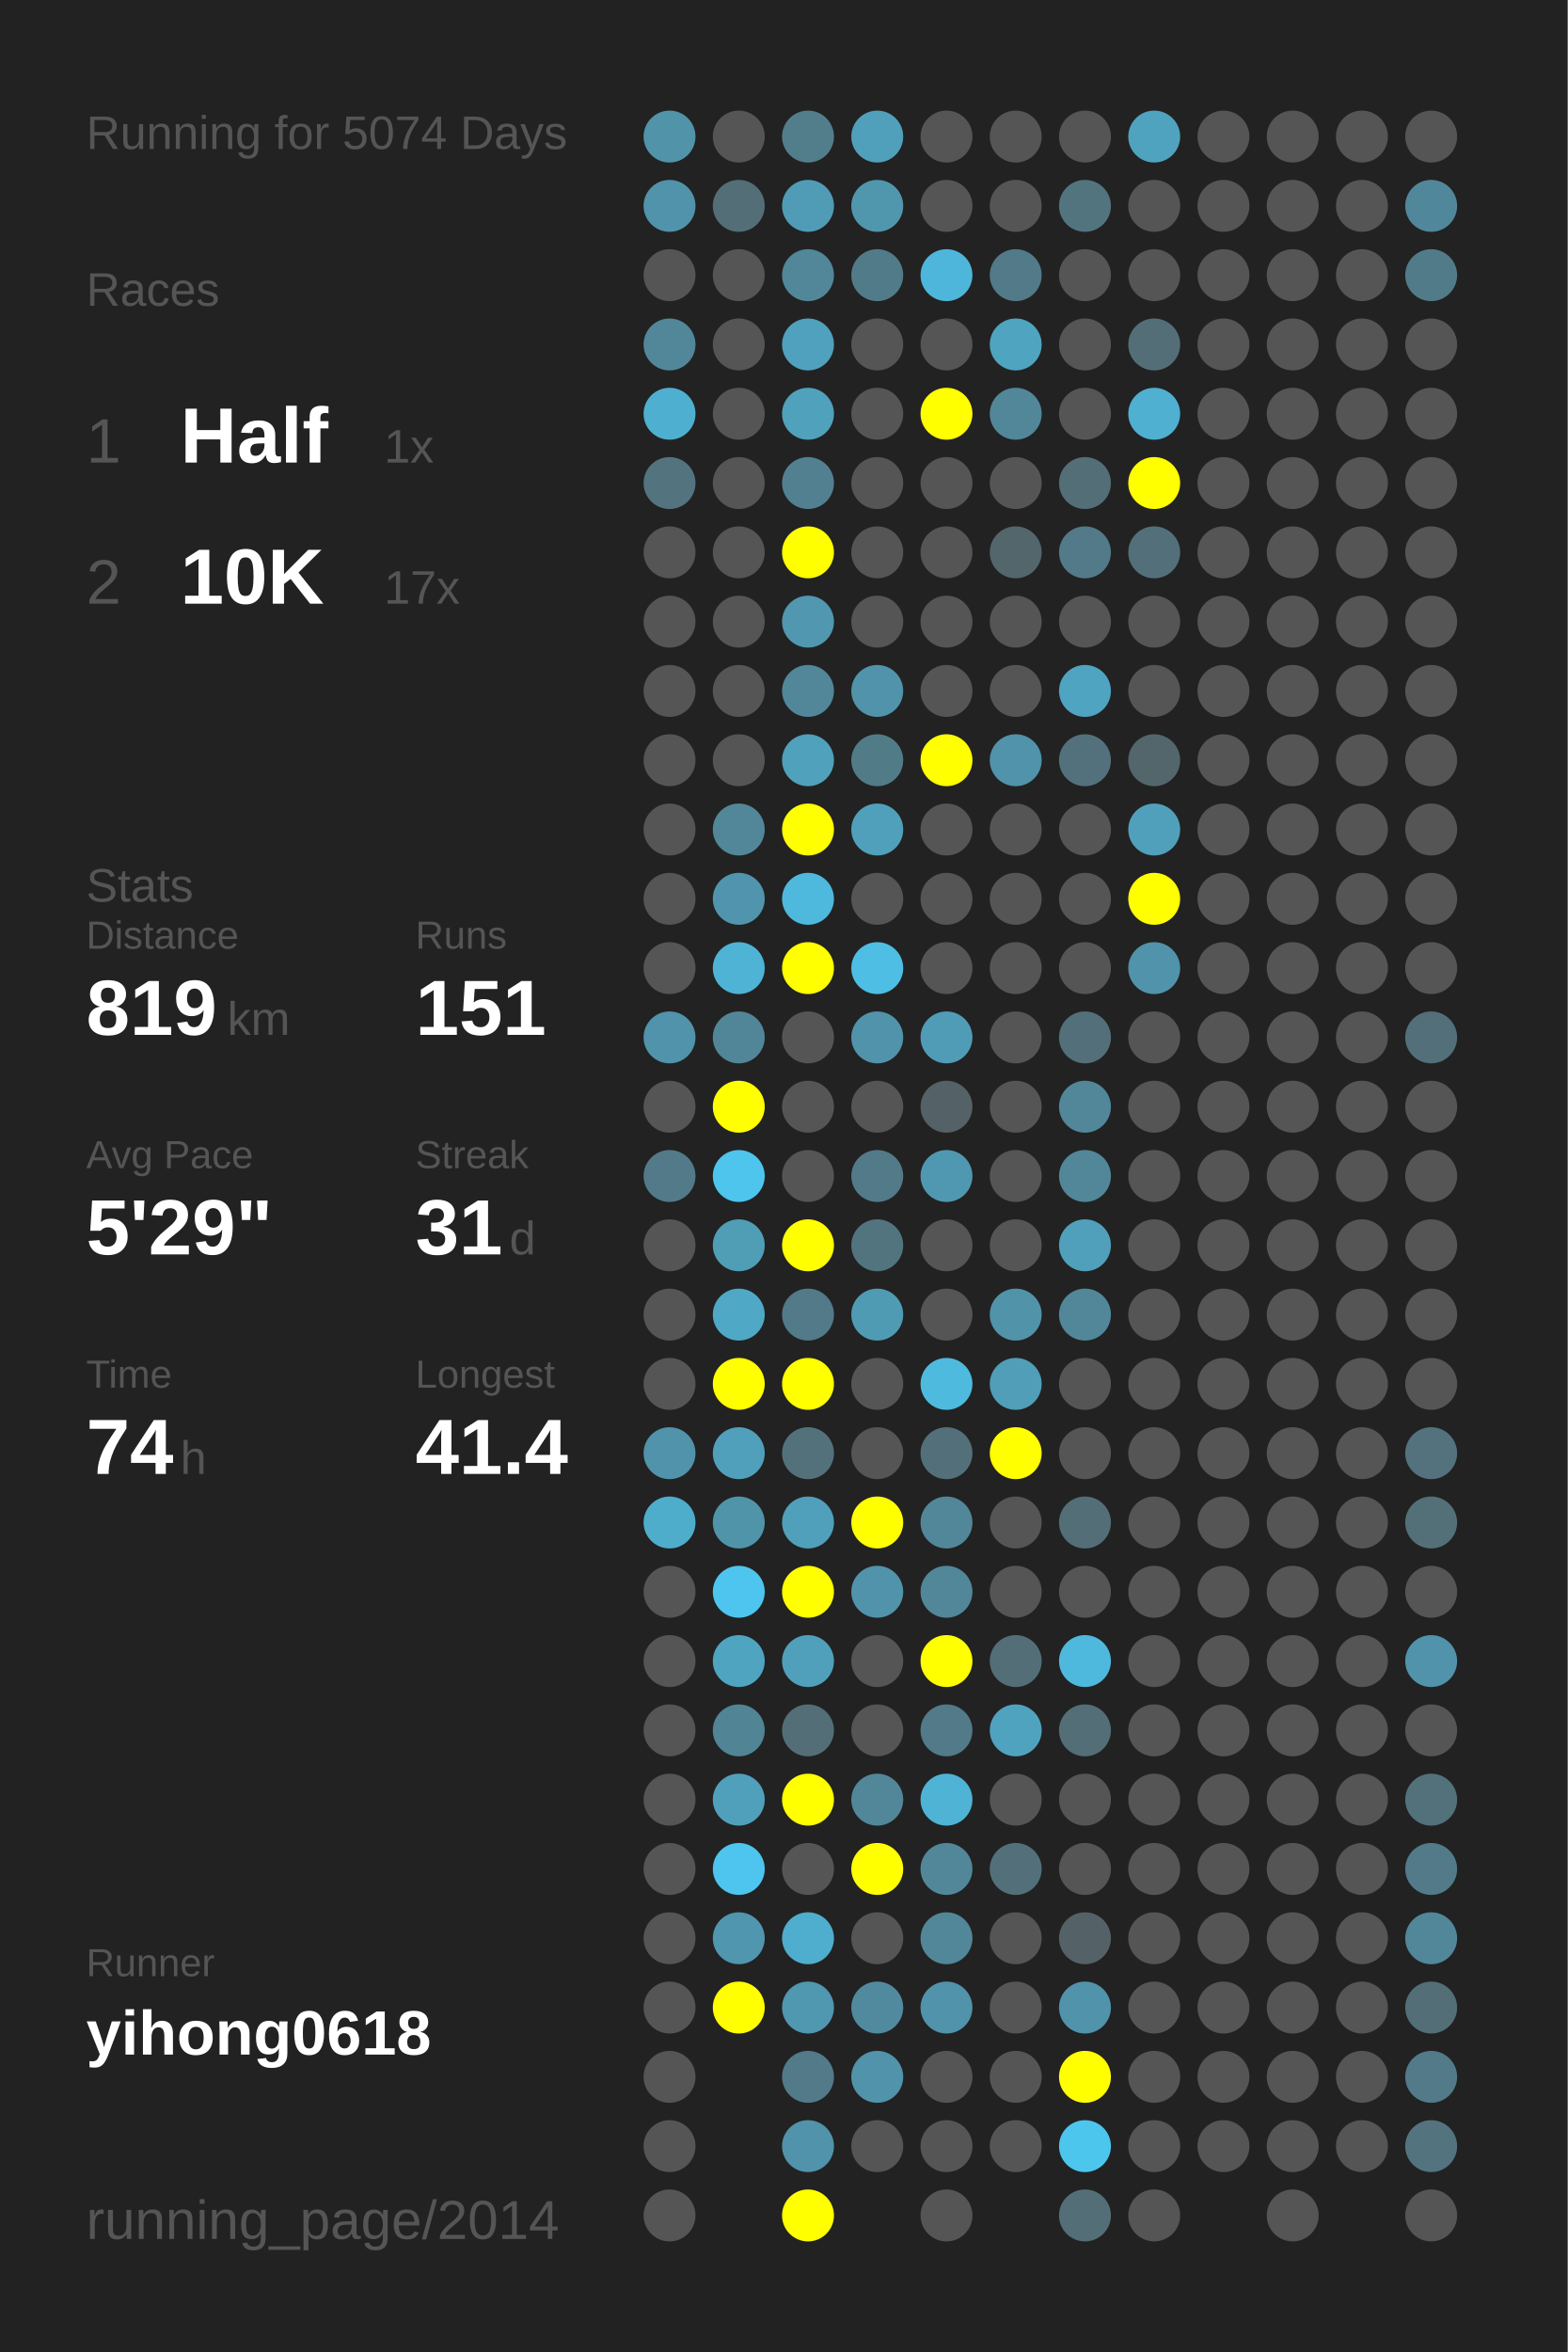
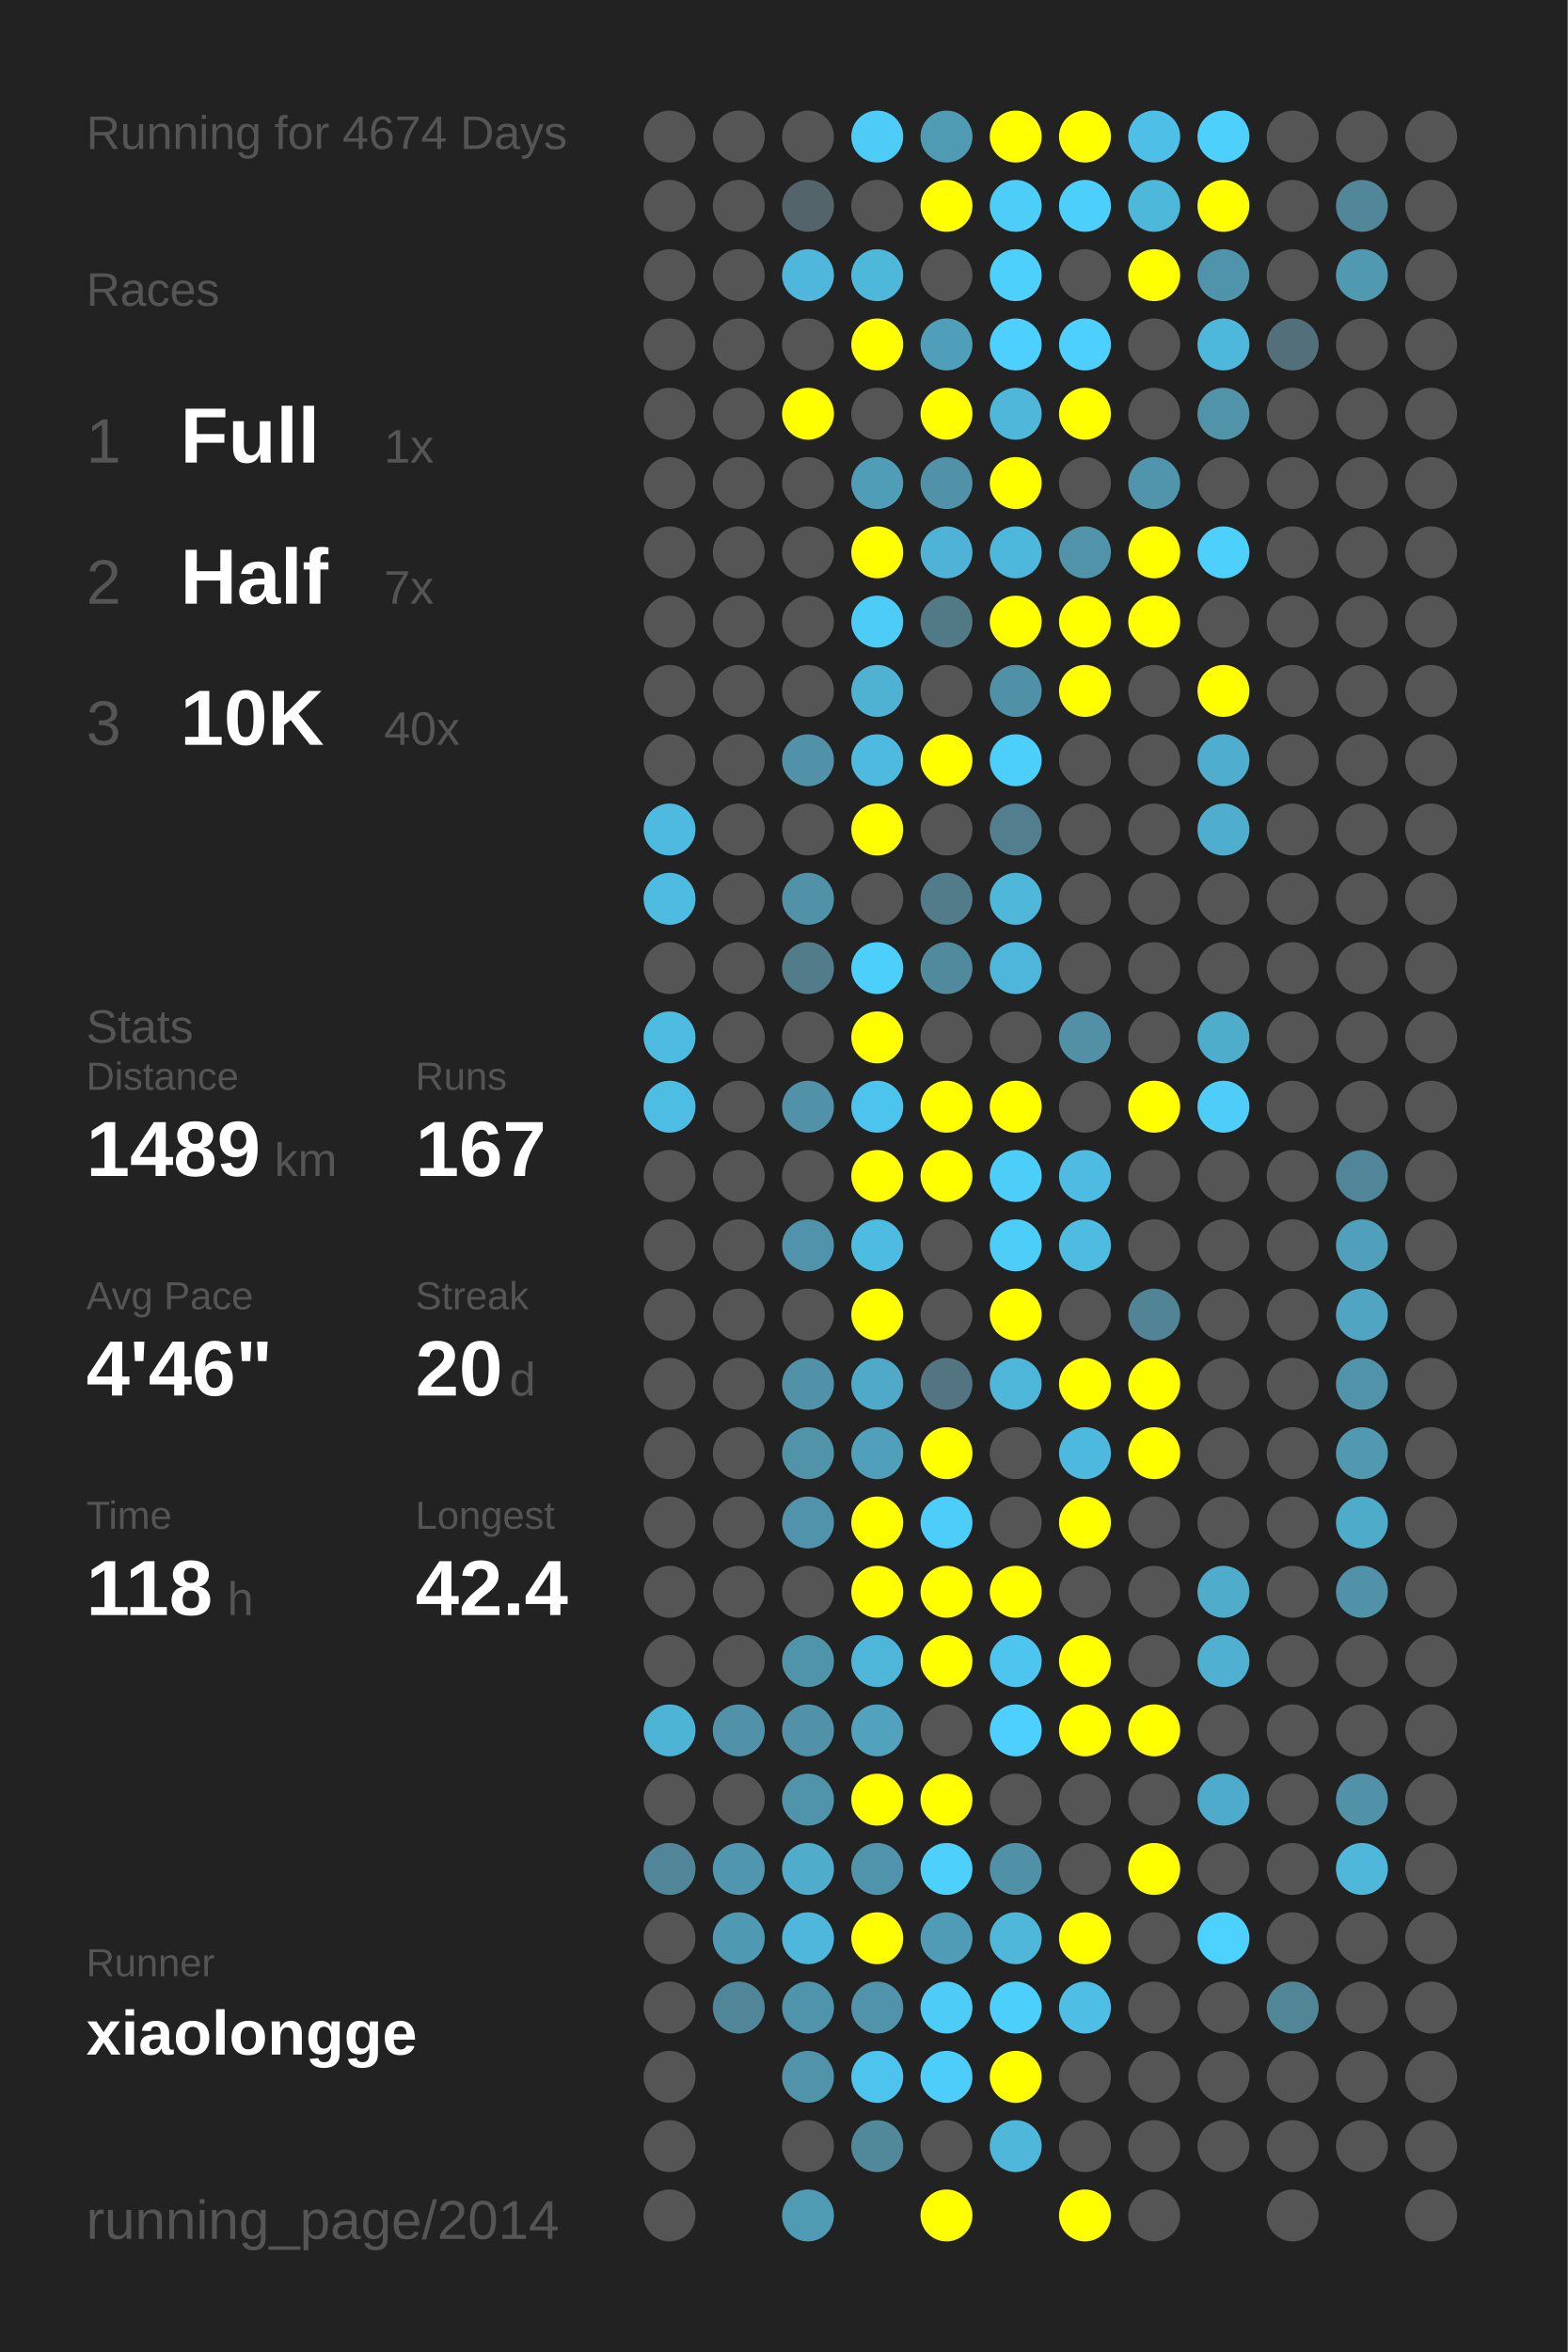
<svg xmlns="http://www.w3.org/2000/svg" baseProfile="full" height="300mm" version="1.1" viewBox="0,0,200,300" width="200mm">
  <defs />
  <rect fill="#222222" height="300" width="200" x="0" y="0" />
-   <text fill="#555555" style="font-size:6px; font-family:Arial;" x="11" y="19">Running for 5074 Days</text>
+   <text fill="#555555" style="font-size:6px; font-family:Arial;" x="11" y="19">Running for 4674 Days</text>
  <text fill="#555555" style="font-size:6px; font-family:Arial;" x="11" y="39">Races</text>
  <text fill="#555555" style="font-size:8px; font-family:Arial;" x="11" y="59">1</text>
-   <text fill="#FFFFFF" style="font-size:10px; font-family:Arial; font-weight:bold;" x="23" y="59">Half</text>
+   <text fill="#FFFFFF" style="font-size:10px; font-family:Arial; font-weight:bold;" x="23" y="59">Full</text>
  <text fill="#555555" style="font-size:6px; font-family:Arial;" x="49" y="59">1x</text>
  <text fill="#555555" style="font-size:8px; font-family:Arial;" x="11" y="77">2</text>
-   <text fill="#FFFFFF" style="font-size:10px; font-family:Arial; font-weight:bold;" x="23" y="77">10K</text>
-   <text fill="#555555" style="font-size:6px; font-family:Arial;" x="49" y="77">17x</text>
-   <text fill="#555555" style="font-size:6px; font-family:Arial;" x="11" y="115">Stats</text>
-   <text fill="#555555" style="font-size:5px; font-family:Arial;" x="11" y="121">Distance</text>
-   <text fill="#FFFFFF" style="font-size:10px; font-family:Arial; font-weight:bold;" x="11" y="132">819</text>
-   <text fill="#555555" style="font-size:6px; font-family:Arial;" x="29" y="132">km</text>
-   <text fill="#555555" style="font-size:5px; font-family:Arial;" x="53" y="121">Runs</text>
-   <text fill="#FFFFFF" style="font-size:10px; font-family:Arial; font-weight:bold;" x="53" y="132">151</text>
-   <text fill="#555555" style="font-size:5px; font-family:Arial;" x="11" y="149">Avg Pace</text>
-   <text fill="#FFFFFF" style="font-size:10px; font-family:Arial; font-weight:bold;" x="11" y="160">5'29"</text>
-   <text fill="#555555" style="font-size:5px; font-family:Arial;" x="53" y="149">Streak</text>
-   <text fill="#FFFFFF" style="font-size:10px; font-family:Arial; font-weight:bold;" x="53" y="160">31</text>
-   <text fill="#555555" style="font-size:6px; font-family:Arial;" x="65" y="160">d</text>
-   <text fill="#555555" style="font-size:5px; font-family:Arial;" x="11" y="177">Time</text>
-   <text fill="#FFFFFF" style="font-size:10px; font-family:Arial; font-weight:bold;" x="11" y="188">74</text>
-   <text fill="#555555" style="font-size:6px; font-family:Arial;" x="23" y="188">h</text>
-   <text fill="#555555" style="font-size:5px; font-family:Arial;" x="53" y="177">Longest</text>
-   <text fill="#FFFFFF" style="font-size:10px; font-family:Arial; font-weight:bold;" x="53" y="188">41.4</text>
+   <text fill="#FFFFFF" style="font-size:10px; font-family:Arial; font-weight:bold;" x="23" y="77">Half</text>
+   <text fill="#555555" style="font-size:6px; font-family:Arial;" x="49" y="77">7x</text>
+   <text fill="#555555" style="font-size:8px; font-family:Arial;" x="11" y="95">3</text>
+   <text fill="#FFFFFF" style="font-size:10px; font-family:Arial; font-weight:bold;" x="23" y="95">10K</text>
+   <text fill="#555555" style="font-size:6px; font-family:Arial;" x="49" y="95">40x</text>
+   <text fill="#555555" style="font-size:6px; font-family:Arial;" x="11" y="133">Stats</text>
+   <text fill="#555555" style="font-size:5px; font-family:Arial;" x="11" y="139">Distance</text>
+   <text fill="#FFFFFF" style="font-size:10px; font-family:Arial; font-weight:bold;" x="11" y="150">1489</text>
+   <text fill="#555555" style="font-size:6px; font-family:Arial;" x="35" y="150">km</text>
+   <text fill="#555555" style="font-size:5px; font-family:Arial;" x="53" y="139">Runs</text>
+   <text fill="#FFFFFF" style="font-size:10px; font-family:Arial; font-weight:bold;" x="53" y="150">167</text>
+   <text fill="#555555" style="font-size:5px; font-family:Arial;" x="11" y="167">Avg Pace</text>
+   <text fill="#FFFFFF" style="font-size:10px; font-family:Arial; font-weight:bold;" x="11" y="178">4'46"</text>
+   <text fill="#555555" style="font-size:5px; font-family:Arial;" x="53" y="167">Streak</text>
+   <text fill="#FFFFFF" style="font-size:10px; font-family:Arial; font-weight:bold;" x="53" y="178">20</text>
+   <text fill="#555555" style="font-size:6px; font-family:Arial;" x="65" y="178">d</text>
+   <text fill="#555555" style="font-size:5px; font-family:Arial;" x="11" y="195">Time</text>
+   <text fill="#FFFFFF" style="font-size:10px; font-family:Arial; font-weight:bold;" x="11" y="206">118</text>
+   <text fill="#555555" style="font-size:6px; font-family:Arial;" x="29" y="206">h</text>
+   <text fill="#555555" style="font-size:5px; font-family:Arial;" x="53" y="195">Longest</text>
+   <text fill="#FFFFFF" style="font-size:10px; font-family:Arial; font-weight:bold;" x="53" y="206">42.4</text>
  <text fill="#555555" style="font-size:5px; font-family:Arial;" x="11" y="252.065">Runner</text>
-   <text fill="#FFFFFF" style="font-size:8px; font-family:Arial; font-weight:bold;" x="11" y="262.065">yihong0618</text>
+   <text fill="#FFFFFF" style="font-size:8px; font-family:Arial; font-weight:bold;" x="11" y="262.065">xiaolongge</text>
  <text fill="#555555" style="font-size:7px; font-family:Arial;" x="11" y="285.581">running_page/2014</text>
-   <circle cx="85.417" cy="17.419" fill="#5193a9" r="3.312" />
-   <circle cx="85.417" cy="26.258" fill="#5093aa" r="3.312" />
+   <circle cx="85.417" cy="17.419" fill="#555555" r="3.312" />
+   <circle cx="85.417" cy="26.258" fill="#555555" r="3.312" />
  <circle cx="85.417" cy="35.097" fill="#555555" r="3.312" />
-   <circle cx="85.417" cy="43.935" fill="#518799" r="3.312" />
-   <circle cx="85.417" cy="52.774" fill="#4fafd0" r="3.312" />
-   <circle cx="85.417" cy="61.613" fill="#53747f" r="3.312" />
+   <circle cx="85.417" cy="43.935" fill="#555555" r="3.312" />
+   <circle cx="85.417" cy="52.774" fill="#555555" r="3.312" />
+   <circle cx="85.417" cy="61.613" fill="#555555" r="3.312" />
  <circle cx="85.417" cy="70.452" fill="#555555" r="3.312" />
  <circle cx="85.417" cy="79.29" fill="#555555" r="3.312" />
  <circle cx="85.417" cy="88.129" fill="#555555" r="3.312" />
  <circle cx="85.417" cy="96.968" fill="#555555" r="3.312" />
-   <circle cx="85.417" cy="105.806" fill="#555555" r="3.312" />
-   <circle cx="85.417" cy="114.645" fill="#555555" r="3.312" />
+   <circle cx="85.417" cy="105.806" fill="#4ebadf" r="3.312" />
+   <circle cx="85.417" cy="114.645" fill="#4ebce1" r="3.312" />
  <circle cx="85.417" cy="123.484" fill="#555555" r="3.312" />
-   <circle cx="85.417" cy="132.323" fill="#5093aa" r="3.312" />
-   <circle cx="85.417" cy="141.161" fill="#555555" r="3.312" />
-   <circle cx="85.417" cy="150" fill="#527a88" r="3.312" />
+   <circle cx="85.417" cy="132.323" fill="#4ebce1" r="3.312" />
+   <circle cx="85.417" cy="141.161" fill="#4ebde3" r="3.312" />
+   <circle cx="85.417" cy="150" fill="#555555" r="3.312" />
  <circle cx="85.417" cy="158.839" fill="#555555" r="3.312" />
  <circle cx="85.417" cy="167.677" fill="#555555" r="3.312" />
  <circle cx="85.417" cy="176.516" fill="#555555" r="3.312" />
-   <circle cx="85.417" cy="185.355" fill="#5093aa" r="3.312" />
-   <circle cx="85.417" cy="194.194" fill="#4fadcc" r="3.312" />
+   <circle cx="85.417" cy="185.355" fill="#555555" r="3.312" />
+   <circle cx="85.417" cy="194.194" fill="#555555" r="3.312" />
  <circle cx="85.417" cy="203.032" fill="#555555" r="3.312" />
  <circle cx="85.417" cy="211.871" fill="#555555" r="3.312" />
-   <circle cx="85.417" cy="220.71" fill="#555555" r="3.312" />
+   <circle cx="85.417" cy="220.71" fill="#4eb4d6" r="3.312" />
  <circle cx="85.417" cy="229.548" fill="#555555" r="3.312" />
-   <circle cx="85.417" cy="238.387" fill="#555555" r="3.312" />
+   <circle cx="85.417" cy="238.387" fill="#518698" r="3.312" />
  <circle cx="85.417" cy="247.226" fill="#555555" r="3.312" />
  <circle cx="85.417" cy="256.065" fill="#555555" r="3.312" />
  <circle cx="85.417" cy="264.903" fill="#555555" r="3.312" />
  <circle cx="85.417" cy="273.742" fill="#555555" r="3.312" />
  <circle cx="85.417" cy="282.581" fill="#555555" r="3.312" />
  <circle cx="94.25" cy="17.419" fill="#555555" r="3.312" />
-   <circle cx="94.25" cy="26.258" fill="#536e77" r="3.312" />
+   <circle cx="94.25" cy="26.258" fill="#555555" r="3.312" />
  <circle cx="94.25" cy="35.097" fill="#555555" r="3.312" />
  <circle cx="94.25" cy="43.935" fill="#555555" r="3.312" />
  <circle cx="94.25" cy="52.774" fill="#555555" r="3.312" />
  <circle cx="94.25" cy="61.613" fill="#555555" r="3.312" />
  <circle cx="94.25" cy="70.452" fill="#555555" r="3.312" />
  <circle cx="94.25" cy="79.29" fill="#555555" r="3.312" />
  <circle cx="94.25" cy="88.129" fill="#555555" r="3.312" />
  <circle cx="94.25" cy="96.968" fill="#555555" r="3.312" />
-   <circle cx="94.25" cy="105.806" fill="#518799" r="3.312" />
-   <circle cx="94.25" cy="114.645" fill="#5095ad" r="3.312" />
-   <circle cx="94.25" cy="123.484" fill="#4eb3d5" r="3.312" />
-   <circle cx="94.25" cy="132.323" fill="#518698" r="3.312" />
-   <circle cx="94.25" cy="141.161" fill="#FFFF00" r="3.312" />
-   <circle cx="94.25" cy="150" fill="#4dc5ed" r="3.312" />
-   <circle cx="94.25" cy="158.839" fill="#509db6" r="3.312" />
-   <circle cx="94.25" cy="167.677" fill="#4fa8c5" r="3.312" />
-   <circle cx="94.25" cy="176.516" fill="#FFFF00" r="3.312" />
-   <circle cx="94.25" cy="185.355" fill="#50a0bb" r="3.312" />
-   <circle cx="94.25" cy="194.194" fill="#5094aa" r="3.312" />
-   <circle cx="94.25" cy="203.032" fill="#4dc5ee" r="3.312" />
-   <circle cx="94.25" cy="211.871" fill="#4fa4c0" r="3.312" />
-   <circle cx="94.25" cy="220.71" fill="#518495" r="3.312" />
-   <circle cx="94.25" cy="229.548" fill="#50a0bb" r="3.312" />
-   <circle cx="94.25" cy="238.387" fill="#4dc5ee" r="3.312" />
-   <circle cx="94.25" cy="247.226" fill="#5096ae" r="3.312" />
-   <circle cx="94.25" cy="256.065" fill="#FFFF00" r="3.312" />
-   <circle cx="103.083" cy="17.419" fill="#527e8c" r="3.312" />
-   <circle cx="103.083" cy="26.258" fill="#509cb6" r="3.312" />
-   <circle cx="103.083" cy="35.097" fill="#518799" r="3.312" />
-   <circle cx="103.083" cy="43.935" fill="#50a1bd" r="3.312" />
-   <circle cx="103.083" cy="52.774" fill="#50a1bc" r="3.312" />
-   <circle cx="103.083" cy="61.613" fill="#528090" r="3.312" />
-   <circle cx="103.083" cy="70.452" fill="#FFFF00" r="3.312" />
-   <circle cx="103.083" cy="79.29" fill="#5097af" r="3.312" />
-   <circle cx="103.083" cy="88.129" fill="#518799" r="3.312" />
-   <circle cx="103.083" cy="96.968" fill="#50a1bc" r="3.312" />
-   <circle cx="103.083" cy="105.806" fill="#FFFF00" r="3.312" />
-   <circle cx="103.083" cy="114.645" fill="#4eb9dd" r="3.312" />
-   <circle cx="103.083" cy="123.484" fill="#FFFF00" r="3.312" />
+   <circle cx="94.25" cy="105.806" fill="#555555" r="3.312" />
+   <circle cx="94.25" cy="114.645" fill="#555555" r="3.312" />
+   <circle cx="94.25" cy="123.484" fill="#555555" r="3.312" />
+   <circle cx="94.25" cy="132.323" fill="#555555" r="3.312" />
+   <circle cx="94.25" cy="141.161" fill="#555555" r="3.312" />
+   <circle cx="94.25" cy="150" fill="#555555" r="3.312" />
+   <circle cx="94.25" cy="158.839" fill="#555555" r="3.312" />
+   <circle cx="94.25" cy="167.677" fill="#555555" r="3.312" />
+   <circle cx="94.25" cy="176.516" fill="#555555" r="3.312" />
+   <circle cx="94.25" cy="185.355" fill="#555555" r="3.312" />
+   <circle cx="94.25" cy="194.194" fill="#555555" r="3.312" />
+   <circle cx="94.25" cy="203.032" fill="#555555" r="3.312" />
+   <circle cx="94.25" cy="211.871" fill="#555555" r="3.312" />
+   <circle cx="94.25" cy="220.71" fill="#5192a9" r="3.312" />
+   <circle cx="94.25" cy="229.548" fill="#555555" r="3.312" />
+   <circle cx="94.25" cy="238.387" fill="#5096ae" r="3.312" />
+   <circle cx="94.25" cy="247.226" fill="#5099b2" r="3.312" />
+   <circle cx="94.25" cy="256.065" fill="#518698" r="3.312" />
+   <circle cx="103.083" cy="17.419" fill="#555555" r="3.312" />
+   <circle cx="103.083" cy="26.258" fill="#53656a" r="3.312" />
+   <circle cx="103.083" cy="35.097" fill="#4eb7db" r="3.312" />
+   <circle cx="103.083" cy="43.935" fill="#555555" r="3.312" />
+   <circle cx="103.083" cy="52.774" fill="#FFFF00" r="3.312" />
+   <circle cx="103.083" cy="61.613" fill="#555555" r="3.312" />
+   <circle cx="103.083" cy="70.452" fill="#555555" r="3.312" />
+   <circle cx="103.083" cy="79.29" fill="#555555" r="3.312" />
+   <circle cx="103.083" cy="88.129" fill="#555555" r="3.312" />
+   <circle cx="103.083" cy="96.968" fill="#5192a8" r="3.312" />
+   <circle cx="103.083" cy="105.806" fill="#555555" r="3.312" />
+   <circle cx="103.083" cy="114.645" fill="#5192a8" r="3.312" />
+   <circle cx="103.083" cy="123.484" fill="#527c8a" r="3.312" />
  <circle cx="103.083" cy="132.323" fill="#555555" r="3.312" />
-   <circle cx="103.083" cy="141.161" fill="#555555" r="3.312" />
+   <circle cx="103.083" cy="141.161" fill="#5192a8" r="3.312" />
  <circle cx="103.083" cy="150" fill="#555555" r="3.312" />
-   <circle cx="103.083" cy="158.839" fill="#FFFF00" r="3.312" />
-   <circle cx="103.083" cy="167.677" fill="#527a88" r="3.312" />
-   <circle cx="103.083" cy="176.516" fill="#FFFF00" r="3.312" />
-   <circle cx="103.083" cy="185.355" fill="#53717b" r="3.312" />
-   <circle cx="103.083" cy="194.194" fill="#50a0bb" r="3.312" />
-   <circle cx="103.083" cy="203.032" fill="#FFFF00" r="3.312" />
-   <circle cx="103.083" cy="211.871" fill="#50a0bb" r="3.312" />
-   <circle cx="103.083" cy="220.71" fill="#536e77" r="3.312" />
-   <circle cx="103.083" cy="229.548" fill="#FFFF00" r="3.312" />
-   <circle cx="103.083" cy="238.387" fill="#555555" r="3.312" />
-   <circle cx="103.083" cy="247.226" fill="#4fadcd" r="3.312" />
-   <circle cx="103.083" cy="256.065" fill="#5097b0" r="3.312" />
-   <circle cx="103.083" cy="264.903" fill="#527a88" r="3.312" />
-   <circle cx="103.083" cy="273.742" fill="#5093aa" r="3.312" />
-   <circle cx="103.083" cy="282.581" fill="#FFFF00" r="3.312" />
-   <circle cx="111.917" cy="17.419" fill="#50a0bb" r="3.312" />
-   <circle cx="111.917" cy="26.258" fill="#5097ae" r="3.312" />
-   <circle cx="111.917" cy="35.097" fill="#527b89" r="3.312" />
-   <circle cx="111.917" cy="43.935" fill="#555555" r="3.312" />
+   <circle cx="103.083" cy="158.839" fill="#5093aa" r="3.312" />
+   <circle cx="103.083" cy="167.677" fill="#555555" r="3.312" />
+   <circle cx="103.083" cy="176.516" fill="#5192a8" r="3.312" />
+   <circle cx="103.083" cy="185.355" fill="#5193a9" r="3.312" />
+   <circle cx="103.083" cy="194.194" fill="#5093aa" r="3.312" />
+   <circle cx="103.083" cy="203.032" fill="#555555" r="3.312" />
+   <circle cx="103.083" cy="211.871" fill="#5094aa" r="3.312" />
+   <circle cx="103.083" cy="220.71" fill="#5192a8" r="3.312" />
+   <circle cx="103.083" cy="229.548" fill="#5094ab" r="3.312" />
+   <circle cx="103.083" cy="238.387" fill="#4faccb" r="3.312" />
+   <circle cx="103.083" cy="247.226" fill="#4eb7db" r="3.312" />
+   <circle cx="103.083" cy="256.065" fill="#5094ab" r="3.312" />
+   <circle cx="103.083" cy="264.903" fill="#5193a9" r="3.312" />
+   <circle cx="103.083" cy="273.742" fill="#555555" r="3.312" />
+   <circle cx="103.083" cy="282.581" fill="#509bb4" r="3.312" />
+   <circle cx="111.917" cy="17.419" fill="#4dccf7" r="3.312" />
+   <circle cx="111.917" cy="26.258" fill="#555555" r="3.312" />
+   <circle cx="111.917" cy="35.097" fill="#4eb8db" r="3.312" />
+   <circle cx="111.917" cy="43.935" fill="#FFFF00" r="3.312" />
  <circle cx="111.917" cy="52.774" fill="#555555" r="3.312" />
-   <circle cx="111.917" cy="61.613" fill="#555555" r="3.312" />
-   <circle cx="111.917" cy="70.452" fill="#555555" r="3.312" />
-   <circle cx="111.917" cy="79.29" fill="#555555" r="3.312" />
-   <circle cx="111.917" cy="88.129" fill="#5093aa" r="3.312" />
-   <circle cx="111.917" cy="96.968" fill="#527b88" r="3.312" />
-   <circle cx="111.917" cy="105.806" fill="#50a0bb" r="3.312" />
+   <circle cx="111.917" cy="61.613" fill="#509db7" r="3.312" />
+   <circle cx="111.917" cy="70.452" fill="#FFFF00" r="3.312" />
+   <circle cx="111.917" cy="79.29" fill="#4dccf7" r="3.312" />
+   <circle cx="111.917" cy="88.129" fill="#4fb2d3" r="3.312" />
+   <circle cx="111.917" cy="96.968" fill="#4ebadf" r="3.312" />
+   <circle cx="111.917" cy="105.806" fill="#FFFF00" r="3.312" />
  <circle cx="111.917" cy="114.645" fill="#555555" r="3.312" />
-   <circle cx="111.917" cy="123.484" fill="#4ebee4" r="3.312" />
-   <circle cx="111.917" cy="132.323" fill="#5093aa" r="3.312" />
-   <circle cx="111.917" cy="141.161" fill="#555555" r="3.312" />
-   <circle cx="111.917" cy="150" fill="#527a88" r="3.312" />
-   <circle cx="111.917" cy="158.839" fill="#52747f" r="3.312" />
-   <circle cx="111.917" cy="167.677" fill="#509bb4" r="3.312" />
-   <circle cx="111.917" cy="176.516" fill="#555555" r="3.312" />
-   <circle cx="111.917" cy="185.355" fill="#555555" r="3.312" />
+   <circle cx="111.917" cy="123.484" fill="#4dcffc" r="3.312" />
+   <circle cx="111.917" cy="132.323" fill="#FFFF00" r="3.312" />
+   <circle cx="111.917" cy="141.161" fill="#4dc4ed" r="3.312" />
+   <circle cx="111.917" cy="150" fill="#FFFF00" r="3.312" />
+   <circle cx="111.917" cy="158.839" fill="#4ebbe0" r="3.312" />
+   <circle cx="111.917" cy="167.677" fill="#FFFF00" r="3.312" />
+   <circle cx="111.917" cy="176.516" fill="#4fa9c8" r="3.312" />
+   <circle cx="111.917" cy="185.355" fill="#50a0bb" r="3.312" />
  <circle cx="111.917" cy="194.194" fill="#FFFF00" r="3.312" />
-   <circle cx="111.917" cy="203.032" fill="#5093aa" r="3.312" />
-   <circle cx="111.917" cy="211.871" fill="#555555" r="3.312" />
-   <circle cx="111.917" cy="220.71" fill="#555555" r="3.312" />
-   <circle cx="111.917" cy="229.548" fill="#518799" r="3.312" />
-   <circle cx="111.917" cy="238.387" fill="#FFFF00" r="3.312" />
-   <circle cx="111.917" cy="247.226" fill="#555555" r="3.312" />
-   <circle cx="111.917" cy="256.065" fill="#518a9e" r="3.312" />
-   <circle cx="111.917" cy="264.903" fill="#5093aa" r="3.312" />
-   <circle cx="111.917" cy="273.742" fill="#555555" r="3.312" />
-   <circle cx="120.75" cy="17.419" fill="#555555" r="3.312" />
-   <circle cx="120.75" cy="26.258" fill="#555555" r="3.312" />
-   <circle cx="120.75" cy="35.097" fill="#4eb6da" r="3.312" />
-   <circle cx="120.75" cy="43.935" fill="#555555" r="3.312" />
+   <circle cx="111.917" cy="203.032" fill="#FFFF00" r="3.312" />
+   <circle cx="111.917" cy="211.871" fill="#4eb6d9" r="3.312" />
+   <circle cx="111.917" cy="220.71" fill="#50a2bd" r="3.312" />
+   <circle cx="111.917" cy="229.548" fill="#FFFF00" r="3.312" />
+   <circle cx="111.917" cy="238.387" fill="#5094ab" r="3.312" />
+   <circle cx="111.917" cy="247.226" fill="#FFFF00" r="3.312" />
+   <circle cx="111.917" cy="256.065" fill="#5093aa" r="3.312" />
+   <circle cx="111.917" cy="264.903" fill="#4dc4ed" r="3.312" />
+   <circle cx="111.917" cy="273.742" fill="#51889a" r="3.312" />
+   <circle cx="120.75" cy="17.419" fill="#509bb4" r="3.312" />
+   <circle cx="120.75" cy="26.258" fill="#FFFF00" r="3.312" />
+   <circle cx="120.75" cy="35.097" fill="#555555" r="3.312" />
+   <circle cx="120.75" cy="43.935" fill="#509fba" r="3.312" />
  <circle cx="120.75" cy="52.774" fill="#FFFF00" r="3.312" />
-   <circle cx="120.75" cy="61.613" fill="#555555" r="3.312" />
-   <circle cx="120.75" cy="70.452" fill="#555555" r="3.312" />
-   <circle cx="120.75" cy="79.29" fill="#555555" r="3.312" />
+   <circle cx="120.75" cy="61.613" fill="#5192a8" r="3.312" />
+   <circle cx="120.75" cy="70.452" fill="#4eb3d6" r="3.312" />
+   <circle cx="120.75" cy="79.29" fill="#527986" r="3.312" />
  <circle cx="120.75" cy="88.129" fill="#555555" r="3.312" />
  <circle cx="120.75" cy="96.968" fill="#FFFF00" r="3.312" />
  <circle cx="120.75" cy="105.806" fill="#555555" r="3.312" />
-   <circle cx="120.75" cy="114.645" fill="#555555" r="3.312" />
-   <circle cx="120.75" cy="123.484" fill="#555555" r="3.312" />
-   <circle cx="120.75" cy="132.323" fill="#509cb6" r="3.312" />
-   <circle cx="120.75" cy="141.161" fill="#546166" r="3.312" />
-   <circle cx="120.75" cy="150" fill="#5098b1" r="3.312" />
+   <circle cx="120.75" cy="114.645" fill="#527c8a" r="3.312" />
+   <circle cx="120.75" cy="123.484" fill="#518a9d" r="3.312" />
+   <circle cx="120.75" cy="132.323" fill="#555555" r="3.312" />
+   <circle cx="120.75" cy="141.161" fill="#FFFF00" r="3.312" />
+   <circle cx="120.75" cy="150" fill="#FFFF00" r="3.312" />
  <circle cx="120.75" cy="158.839" fill="#555555" r="3.312" />
  <circle cx="120.75" cy="167.677" fill="#555555" r="3.312" />
-   <circle cx="120.75" cy="176.516" fill="#4ebade" r="3.312" />
-   <circle cx="120.75" cy="185.355" fill="#53707a" r="3.312" />
-   <circle cx="120.75" cy="194.194" fill="#518799" r="3.312" />
-   <circle cx="120.75" cy="203.032" fill="#518799" r="3.312" />
+   <circle cx="120.75" cy="176.516" fill="#527581" r="3.312" />
+   <circle cx="120.75" cy="185.355" fill="#FFFF00" r="3.312" />
+   <circle cx="120.75" cy="194.194" fill="#4dcefa" r="3.312" />
+   <circle cx="120.75" cy="203.032" fill="#FFFF00" r="3.312" />
  <circle cx="120.75" cy="211.871" fill="#FFFF00" r="3.312" />
-   <circle cx="120.75" cy="220.71" fill="#527a88" r="3.312" />
-   <circle cx="120.75" cy="229.548" fill="#4eb3d5" r="3.312" />
-   <circle cx="120.75" cy="238.387" fill="#518799" r="3.312" />
-   <circle cx="120.75" cy="247.226" fill="#518799" r="3.312" />
-   <circle cx="120.75" cy="256.065" fill="#5093aa" r="3.312" />
-   <circle cx="120.75" cy="264.903" fill="#555555" r="3.312" />
+   <circle cx="120.75" cy="220.71" fill="#555555" r="3.312" />
+   <circle cx="120.75" cy="229.548" fill="#FFFF00" r="3.312" />
+   <circle cx="120.75" cy="238.387" fill="#4dd0fc" r="3.312" />
+   <circle cx="120.75" cy="247.226" fill="#509cb6" r="3.312" />
+   <circle cx="120.75" cy="256.065" fill="#4dccf7" r="3.312" />
+   <circle cx="120.75" cy="264.903" fill="#4dcefa" r="3.312" />
  <circle cx="120.75" cy="273.742" fill="#555555" r="3.312" />
-   <circle cx="120.75" cy="282.581" fill="#555555" r="3.312" />
-   <circle cx="129.583" cy="17.419" fill="#555555" r="3.312" />
-   <circle cx="129.583" cy="26.258" fill="#555555" r="3.312" />
-   <circle cx="129.583" cy="35.097" fill="#527a88" r="3.312" />
-   <circle cx="129.583" cy="43.935" fill="#4fa4c0" r="3.312" />
-   <circle cx="129.583" cy="52.774" fill="#518799" r="3.312" />
-   <circle cx="129.583" cy="61.613" fill="#555555" r="3.312" />
-   <circle cx="129.583" cy="70.452" fill="#53666c" r="3.312" />
-   <circle cx="129.583" cy="79.29" fill="#555555" r="3.312" />
-   <circle cx="129.583" cy="88.129" fill="#555555" r="3.312" />
-   <circle cx="129.583" cy="96.968" fill="#5093aa" r="3.312" />
-   <circle cx="129.583" cy="105.806" fill="#555555" r="3.312" />
-   <circle cx="129.583" cy="114.645" fill="#555555" r="3.312" />
-   <circle cx="129.583" cy="123.484" fill="#555555" r="3.312" />
+   <circle cx="120.75" cy="282.581" fill="#FFFF00" r="3.312" />
+   <circle cx="129.583" cy="17.419" fill="#FFFF00" r="3.312" />
+   <circle cx="129.583" cy="26.258" fill="#4dcef9" r="3.312" />
+   <circle cx="129.583" cy="35.097" fill="#4dd0fc" r="3.312" />
+   <circle cx="129.583" cy="43.935" fill="#4dd0fd" r="3.312" />
+   <circle cx="129.583" cy="52.774" fill="#4eb7da" r="3.312" />
+   <circle cx="129.583" cy="61.613" fill="#FFFF00" r="3.312" />
+   <circle cx="129.583" cy="70.452" fill="#4eb8dc" r="3.312" />
+   <circle cx="129.583" cy="79.29" fill="#FFFF00" r="3.312" />
+   <circle cx="129.583" cy="88.129" fill="#5191a7" r="3.312" />
+   <circle cx="129.583" cy="96.968" fill="#4dcffb" r="3.312" />
+   <circle cx="129.583" cy="105.806" fill="#527e8d" r="3.312" />
+   <circle cx="129.583" cy="114.645" fill="#4eb7da" r="3.312" />
+   <circle cx="129.583" cy="123.484" fill="#4eb6da" r="3.312" />
  <circle cx="129.583" cy="132.323" fill="#555555" r="3.312" />
-   <circle cx="129.583" cy="141.161" fill="#555555" r="3.312" />
-   <circle cx="129.583" cy="150" fill="#555555" r="3.312" />
-   <circle cx="129.583" cy="158.839" fill="#555555" r="3.312" />
-   <circle cx="129.583" cy="167.677" fill="#5193a9" r="3.312" />
-   <circle cx="129.583" cy="176.516" fill="#509eb8" r="3.312" />
-   <circle cx="129.583" cy="185.355" fill="#FFFF00" r="3.312" />
+   <circle cx="129.583" cy="141.161" fill="#FFFF00" r="3.312" />
+   <circle cx="129.583" cy="150" fill="#4dcef9" r="3.312" />
+   <circle cx="129.583" cy="158.839" fill="#4dcef9" r="3.312" />
+   <circle cx="129.583" cy="167.677" fill="#FFFF00" r="3.312" />
+   <circle cx="129.583" cy="176.516" fill="#4eb6d9" r="3.312" />
+   <circle cx="129.583" cy="185.355" fill="#555555" r="3.312" />
  <circle cx="129.583" cy="194.194" fill="#555555" r="3.312" />
-   <circle cx="129.583" cy="203.032" fill="#555555" r="3.312" />
-   <circle cx="129.583" cy="211.871" fill="#536e77" r="3.312" />
-   <circle cx="129.583" cy="220.71" fill="#50a3bf" r="3.312" />
+   <circle cx="129.583" cy="203.032" fill="#FFFF00" r="3.312" />
+   <circle cx="129.583" cy="211.871" fill="#4dc5ee" r="3.312" />
+   <circle cx="129.583" cy="220.71" fill="#4dd0fd" r="3.312" />
  <circle cx="129.583" cy="229.548" fill="#555555" r="3.312" />
-   <circle cx="129.583" cy="238.387" fill="#53707a" r="3.312" />
-   <circle cx="129.583" cy="247.226" fill="#555555" r="3.312" />
-   <circle cx="129.583" cy="256.065" fill="#555555" r="3.312" />
-   <circle cx="129.583" cy="264.903" fill="#555555" r="3.312" />
-   <circle cx="129.583" cy="273.742" fill="#555555" r="3.312" />
-   <circle cx="138.417" cy="17.419" fill="#555555" r="3.312" />
-   <circle cx="138.417" cy="26.258" fill="#52747f" r="3.312" />
+   <circle cx="129.583" cy="238.387" fill="#5191a7" r="3.312" />
+   <circle cx="129.583" cy="247.226" fill="#4eb7da" r="3.312" />
+   <circle cx="129.583" cy="256.065" fill="#4dcffb" r="3.312" />
+   <circle cx="129.583" cy="264.903" fill="#FFFF00" r="3.312" />
+   <circle cx="129.583" cy="273.742" fill="#4eb7da" r="3.312" />
+   <circle cx="138.417" cy="17.419" fill="#FFFF00" r="3.312" />
+   <circle cx="138.417" cy="26.258" fill="#4dcffb" r="3.312" />
  <circle cx="138.417" cy="35.097" fill="#555555" r="3.312" />
-   <circle cx="138.417" cy="43.935" fill="#555555" r="3.312" />
-   <circle cx="138.417" cy="52.774" fill="#555555" r="3.312" />
-   <circle cx="138.417" cy="61.613" fill="#536e77" r="3.312" />
-   <circle cx="138.417" cy="70.452" fill="#527a88" r="3.312" />
-   <circle cx="138.417" cy="79.29" fill="#555555" r="3.312" />
-   <circle cx="138.417" cy="88.129" fill="#4fa4c1" r="3.312" />
-   <circle cx="138.417" cy="96.968" fill="#53717c" r="3.312" />
+   <circle cx="138.417" cy="43.935" fill="#4dd0fd" r="3.312" />
+   <circle cx="138.417" cy="52.774" fill="#FFFF00" r="3.312" />
+   <circle cx="138.417" cy="61.613" fill="#555555" r="3.312" />
+   <circle cx="138.417" cy="70.452" fill="#5193a9" r="3.312" />
+   <circle cx="138.417" cy="79.29" fill="#FFFF00" r="3.312" />
+   <circle cx="138.417" cy="88.129" fill="#FFFF00" r="3.312" />
+   <circle cx="138.417" cy="96.968" fill="#555555" r="3.312" />
  <circle cx="138.417" cy="105.806" fill="#555555" r="3.312" />
  <circle cx="138.417" cy="114.645" fill="#555555" r="3.312" />
  <circle cx="138.417" cy="123.484" fill="#555555" r="3.312" />
-   <circle cx="138.417" cy="132.323" fill="#536f79" r="3.312" />
-   <circle cx="138.417" cy="141.161" fill="#518799" r="3.312" />
-   <circle cx="138.417" cy="150" fill="#518799" r="3.312" />
-   <circle cx="138.417" cy="158.839" fill="#50a0bb" r="3.312" />
-   <circle cx="138.417" cy="167.677" fill="#518799" r="3.312" />
-   <circle cx="138.417" cy="176.516" fill="#555555" r="3.312" />
-   <circle cx="138.417" cy="185.355" fill="#555555" r="3.312" />
-   <circle cx="138.417" cy="194.194" fill="#536e77" r="3.312" />
+   <circle cx="138.417" cy="132.323" fill="#5190a5" r="3.312" />
+   <circle cx="138.417" cy="141.161" fill="#555555" r="3.312" />
+   <circle cx="138.417" cy="150" fill="#4ebce2" r="3.312" />
+   <circle cx="138.417" cy="158.839" fill="#4ebbe0" r="3.312" />
+   <circle cx="138.417" cy="167.677" fill="#555555" r="3.312" />
+   <circle cx="138.417" cy="176.516" fill="#FFFF00" r="3.312" />
+   <circle cx="138.417" cy="185.355" fill="#4eb9de" r="3.312" />
+   <circle cx="138.417" cy="194.194" fill="#FFFF00" r="3.312" />
  <circle cx="138.417" cy="203.032" fill="#555555" r="3.312" />
-   <circle cx="138.417" cy="211.871" fill="#4eb9dd" r="3.312" />
-   <circle cx="138.417" cy="220.71" fill="#536e77" r="3.312" />
+   <circle cx="138.417" cy="211.871" fill="#FFFF00" r="3.312" />
+   <circle cx="138.417" cy="220.71" fill="#FFFF00" r="3.312" />
  <circle cx="138.417" cy="229.548" fill="#555555" r="3.312" />
  <circle cx="138.417" cy="238.387" fill="#555555" r="3.312" />
-   <circle cx="138.417" cy="247.226" fill="#546267" r="3.312" />
-   <circle cx="138.417" cy="256.065" fill="#5093aa" r="3.312" />
-   <circle cx="138.417" cy="264.903" fill="#FFFF00" r="3.312" />
-   <circle cx="138.417" cy="273.742" fill="#4dc6ee" r="3.312" />
-   <circle cx="138.417" cy="282.581" fill="#536e77" r="3.312" />
-   <circle cx="147.25" cy="17.419" fill="#4fa3bf" r="3.312" />
-   <circle cx="147.25" cy="26.258" fill="#555555" r="3.312" />
-   <circle cx="147.25" cy="35.097" fill="#555555" r="3.312" />
-   <circle cx="147.25" cy="43.935" fill="#536e77" r="3.312" />
-   <circle cx="147.25" cy="52.774" fill="#4fb0d1" r="3.312" />
-   <circle cx="147.25" cy="61.613" fill="#FFFF00" r="3.312" />
-   <circle cx="147.25" cy="70.452" fill="#53707a" r="3.312" />
-   <circle cx="147.25" cy="79.29" fill="#555555" r="3.312" />
+   <circle cx="138.417" cy="247.226" fill="#FFFF00" r="3.312" />
+   <circle cx="138.417" cy="256.065" fill="#4ebee4" r="3.312" />
+   <circle cx="138.417" cy="264.903" fill="#555555" r="3.312" />
+   <circle cx="138.417" cy="273.742" fill="#555555" r="3.312" />
+   <circle cx="138.417" cy="282.581" fill="#FFFF00" r="3.312" />
+   <circle cx="147.25" cy="17.419" fill="#4ec0e7" r="3.312" />
+   <circle cx="147.25" cy="26.258" fill="#4eb8db" r="3.312" />
+   <circle cx="147.25" cy="35.097" fill="#FFFF00" r="3.312" />
+   <circle cx="147.25" cy="43.935" fill="#555555" r="3.312" />
+   <circle cx="147.25" cy="52.774" fill="#555555" r="3.312" />
+   <circle cx="147.25" cy="61.613" fill="#5095ac" r="3.312" />
+   <circle cx="147.25" cy="70.452" fill="#FFFF00" r="3.312" />
+   <circle cx="147.25" cy="79.29" fill="#FFFF00" r="3.312" />
  <circle cx="147.25" cy="88.129" fill="#555555" r="3.312" />
-   <circle cx="147.25" cy="96.968" fill="#53666c" r="3.312" />
-   <circle cx="147.25" cy="105.806" fill="#50a0bb" r="3.312" />
-   <circle cx="147.25" cy="114.645" fill="#FFFF00" r="3.312" />
-   <circle cx="147.25" cy="123.484" fill="#5093aa" r="3.312" />
+   <circle cx="147.25" cy="96.968" fill="#555555" r="3.312" />
+   <circle cx="147.25" cy="105.806" fill="#555555" r="3.312" />
+   <circle cx="147.25" cy="114.645" fill="#555555" r="3.312" />
+   <circle cx="147.25" cy="123.484" fill="#555555" r="3.312" />
  <circle cx="147.25" cy="132.323" fill="#555555" r="3.312" />
-   <circle cx="147.25" cy="141.161" fill="#555555" r="3.312" />
+   <circle cx="147.25" cy="141.161" fill="#FFFF00" r="3.312" />
  <circle cx="147.25" cy="150" fill="#555555" r="3.312" />
  <circle cx="147.25" cy="158.839" fill="#555555" r="3.312" />
-   <circle cx="147.25" cy="167.677" fill="#555555" r="3.312" />
-   <circle cx="147.25" cy="176.516" fill="#555555" r="3.312" />
-   <circle cx="147.25" cy="185.355" fill="#555555" r="3.312" />
+   <circle cx="147.25" cy="167.677" fill="#518495" r="3.312" />
+   <circle cx="147.25" cy="176.516" fill="#FFFF00" r="3.312" />
+   <circle cx="147.25" cy="185.355" fill="#FFFF00" r="3.312" />
  <circle cx="147.25" cy="194.194" fill="#555555" r="3.312" />
  <circle cx="147.25" cy="203.032" fill="#555555" r="3.312" />
  <circle cx="147.25" cy="211.871" fill="#555555" r="3.312" />
-   <circle cx="147.25" cy="220.71" fill="#555555" r="3.312" />
+   <circle cx="147.25" cy="220.71" fill="#FFFF00" r="3.312" />
  <circle cx="147.25" cy="229.548" fill="#555555" r="3.312" />
-   <circle cx="147.25" cy="238.387" fill="#555555" r="3.312" />
+   <circle cx="147.25" cy="238.387" fill="#FFFF00" r="3.312" />
  <circle cx="147.25" cy="247.226" fill="#555555" r="3.312" />
  <circle cx="147.25" cy="256.065" fill="#555555" r="3.312" />
  <circle cx="147.25" cy="264.903" fill="#555555" r="3.312" />
  <circle cx="147.25" cy="273.742" fill="#555555" r="3.312" />
  <circle cx="147.25" cy="282.581" fill="#555555" r="3.312" />
-   <circle cx="156.083" cy="17.419" fill="#555555" r="3.312" />
-   <circle cx="156.083" cy="26.258" fill="#555555" r="3.312" />
-   <circle cx="156.083" cy="35.097" fill="#555555" r="3.312" />
-   <circle cx="156.083" cy="43.935" fill="#555555" r="3.312" />
-   <circle cx="156.083" cy="52.774" fill="#555555" r="3.312" />
+   <circle cx="156.083" cy="17.419" fill="#4dd0fc" r="3.312" />
+   <circle cx="156.083" cy="26.258" fill="#FFFF00" r="3.312" />
+   <circle cx="156.083" cy="35.097" fill="#5094ab" r="3.312" />
+   <circle cx="156.083" cy="43.935" fill="#4eb8dc" r="3.312" />
+   <circle cx="156.083" cy="52.774" fill="#5193a9" r="3.312" />
  <circle cx="156.083" cy="61.613" fill="#555555" r="3.312" />
-   <circle cx="156.083" cy="70.452" fill="#555555" r="3.312" />
+   <circle cx="156.083" cy="70.452" fill="#4dd0fc" r="3.312" />
  <circle cx="156.083" cy="79.29" fill="#555555" r="3.312" />
-   <circle cx="156.083" cy="88.129" fill="#555555" r="3.312" />
-   <circle cx="156.083" cy="96.968" fill="#555555" r="3.312" />
-   <circle cx="156.083" cy="105.806" fill="#555555" r="3.312" />
+   <circle cx="156.083" cy="88.129" fill="#FFFF00" r="3.312" />
+   <circle cx="156.083" cy="96.968" fill="#4fadcd" r="3.312" />
+   <circle cx="156.083" cy="105.806" fill="#4fadcd" r="3.312" />
  <circle cx="156.083" cy="114.645" fill="#555555" r="3.312" />
  <circle cx="156.083" cy="123.484" fill="#555555" r="3.312" />
-   <circle cx="156.083" cy="132.323" fill="#555555" r="3.312" />
-   <circle cx="156.083" cy="141.161" fill="#555555" r="3.312" />
+   <circle cx="156.083" cy="132.323" fill="#4fadcc" r="3.312" />
+   <circle cx="156.083" cy="141.161" fill="#4dcdf8" r="3.312" />
  <circle cx="156.083" cy="150" fill="#555555" r="3.312" />
  <circle cx="156.083" cy="158.839" fill="#555555" r="3.312" />
  <circle cx="156.083" cy="167.677" fill="#555555" r="3.312" />
  <circle cx="156.083" cy="176.516" fill="#555555" r="3.312" />
  <circle cx="156.083" cy="185.355" fill="#555555" r="3.312" />
  <circle cx="156.083" cy="194.194" fill="#555555" r="3.312" />
-   <circle cx="156.083" cy="203.032" fill="#555555" r="3.312" />
-   <circle cx="156.083" cy="211.871" fill="#555555" r="3.312" />
+   <circle cx="156.083" cy="203.032" fill="#4faccb" r="3.312" />
+   <circle cx="156.083" cy="211.871" fill="#4fb0d1" r="3.312" />
  <circle cx="156.083" cy="220.71" fill="#555555" r="3.312" />
-   <circle cx="156.083" cy="229.548" fill="#555555" r="3.312" />
+   <circle cx="156.083" cy="229.548" fill="#4fabcb" r="3.312" />
  <circle cx="156.083" cy="238.387" fill="#555555" r="3.312" />
-   <circle cx="156.083" cy="247.226" fill="#555555" r="3.312" />
+   <circle cx="156.083" cy="247.226" fill="#4dd1fe" r="3.312" />
  <circle cx="156.083" cy="256.065" fill="#555555" r="3.312" />
  <circle cx="156.083" cy="264.903" fill="#555555" r="3.312" />
  <circle cx="156.083" cy="273.742" fill="#555555" r="3.312" />
  <circle cx="164.917" cy="17.419" fill="#555555" r="3.312" />
  <circle cx="164.917" cy="26.258" fill="#555555" r="3.312" />
  <circle cx="164.917" cy="35.097" fill="#555555" r="3.312" />
-   <circle cx="164.917" cy="43.935" fill="#555555" r="3.312" />
+   <circle cx="164.917" cy="43.935" fill="#53707a" r="3.312" />
  <circle cx="164.917" cy="52.774" fill="#555555" r="3.312" />
  <circle cx="164.917" cy="61.613" fill="#555555" r="3.312" />
  <circle cx="164.917" cy="70.452" fill="#555555" r="3.312" />
  <circle cx="164.917" cy="79.29" fill="#555555" r="3.312" />
  <circle cx="164.917" cy="88.129" fill="#555555" r="3.312" />
  <circle cx="164.917" cy="96.968" fill="#555555" r="3.312" />
  <circle cx="164.917" cy="105.806" fill="#555555" r="3.312" />
  <circle cx="164.917" cy="114.645" fill="#555555" r="3.312" />
  <circle cx="164.917" cy="123.484" fill="#555555" r="3.312" />
  <circle cx="164.917" cy="132.323" fill="#555555" r="3.312" />
  <circle cx="164.917" cy="141.161" fill="#555555" r="3.312" />
  <circle cx="164.917" cy="150" fill="#555555" r="3.312" />
  <circle cx="164.917" cy="158.839" fill="#555555" r="3.312" />
  <circle cx="164.917" cy="167.677" fill="#555555" r="3.312" />
  <circle cx="164.917" cy="176.516" fill="#555555" r="3.312" />
  <circle cx="164.917" cy="185.355" fill="#555555" r="3.312" />
  <circle cx="164.917" cy="194.194" fill="#555555" r="3.312" />
  <circle cx="164.917" cy="203.032" fill="#555555" r="3.312" />
  <circle cx="164.917" cy="211.871" fill="#555555" r="3.312" />
  <circle cx="164.917" cy="220.71" fill="#555555" r="3.312" />
  <circle cx="164.917" cy="229.548" fill="#555555" r="3.312" />
  <circle cx="164.917" cy="238.387" fill="#555555" r="3.312" />
  <circle cx="164.917" cy="247.226" fill="#555555" r="3.312" />
-   <circle cx="164.917" cy="256.065" fill="#555555" r="3.312" />
+   <circle cx="164.917" cy="256.065" fill="#518697" r="3.312" />
  <circle cx="164.917" cy="264.903" fill="#555555" r="3.312" />
  <circle cx="164.917" cy="273.742" fill="#555555" r="3.312" />
  <circle cx="164.917" cy="282.581" fill="#555555" r="3.312" />
  <circle cx="173.75" cy="17.419" fill="#555555" r="3.312" />
-   <circle cx="173.75" cy="26.258" fill="#555555" r="3.312" />
-   <circle cx="173.75" cy="35.097" fill="#555555" r="3.312" />
+   <circle cx="173.75" cy="26.258" fill="#518799" r="3.312" />
+   <circle cx="173.75" cy="35.097" fill="#5099b1" r="3.312" />
  <circle cx="173.75" cy="43.935" fill="#555555" r="3.312" />
  <circle cx="173.75" cy="52.774" fill="#555555" r="3.312" />
  <circle cx="173.75" cy="61.613" fill="#555555" r="3.312" />
  <circle cx="173.75" cy="70.452" fill="#555555" r="3.312" />
  <circle cx="173.75" cy="79.29" fill="#555555" r="3.312" />
  <circle cx="173.75" cy="88.129" fill="#555555" r="3.312" />
  <circle cx="173.75" cy="96.968" fill="#555555" r="3.312" />
  <circle cx="173.75" cy="105.806" fill="#555555" r="3.312" />
  <circle cx="173.75" cy="114.645" fill="#555555" r="3.312" />
  <circle cx="173.75" cy="123.484" fill="#555555" r="3.312" />
  <circle cx="173.75" cy="132.323" fill="#555555" r="3.312" />
  <circle cx="173.75" cy="141.161" fill="#555555" r="3.312" />
-   <circle cx="173.75" cy="150" fill="#555555" r="3.312" />
-   <circle cx="173.75" cy="158.839" fill="#555555" r="3.312" />
-   <circle cx="173.75" cy="167.677" fill="#555555" r="3.312" />
-   <circle cx="173.75" cy="176.516" fill="#555555" r="3.312" />
-   <circle cx="173.75" cy="185.355" fill="#555555" r="3.312" />
-   <circle cx="173.75" cy="194.194" fill="#555555" r="3.312" />
-   <circle cx="173.75" cy="203.032" fill="#555555" r="3.312" />
+   <circle cx="173.75" cy="150" fill="#518698" r="3.312" />
+   <circle cx="173.75" cy="158.839" fill="#50a0bb" r="3.312" />
+   <circle cx="173.75" cy="167.677" fill="#4fa5c2" r="3.312" />
+   <circle cx="173.75" cy="176.516" fill="#5193a9" r="3.312" />
+   <circle cx="173.75" cy="185.355" fill="#5099b1" r="3.312" />
+   <circle cx="173.75" cy="194.194" fill="#4fabca" r="3.312" />
+   <circle cx="173.75" cy="203.032" fill="#5192a8" r="3.312" />
  <circle cx="173.75" cy="211.871" fill="#555555" r="3.312" />
  <circle cx="173.75" cy="220.71" fill="#555555" r="3.312" />
-   <circle cx="173.75" cy="229.548" fill="#555555" r="3.312" />
-   <circle cx="173.75" cy="238.387" fill="#555555" r="3.312" />
+   <circle cx="173.75" cy="229.548" fill="#5192a8" r="3.312" />
+   <circle cx="173.75" cy="238.387" fill="#4eb7da" r="3.312" />
  <circle cx="173.75" cy="247.226" fill="#555555" r="3.312" />
  <circle cx="173.75" cy="256.065" fill="#555555" r="3.312" />
  <circle cx="173.75" cy="264.903" fill="#555555" r="3.312" />
  <circle cx="173.75" cy="273.742" fill="#555555" r="3.312" />
  <circle cx="182.583" cy="17.419" fill="#555555" r="3.312" />
-   <circle cx="182.583" cy="26.258" fill="#51879a" r="3.312" />
-   <circle cx="182.583" cy="35.097" fill="#527b89" r="3.312" />
+   <circle cx="182.583" cy="26.258" fill="#555555" r="3.312" />
+   <circle cx="182.583" cy="35.097" fill="#555555" r="3.312" />
  <circle cx="182.583" cy="43.935" fill="#555555" r="3.312" />
  <circle cx="182.583" cy="52.774" fill="#555555" r="3.312" />
  <circle cx="182.583" cy="61.613" fill="#555555" r="3.312" />
  <circle cx="182.583" cy="70.452" fill="#555555" r="3.312" />
  <circle cx="182.583" cy="79.29" fill="#555555" r="3.312" />
  <circle cx="182.583" cy="88.129" fill="#555555" r="3.312" />
  <circle cx="182.583" cy="96.968" fill="#555555" r="3.312" />
  <circle cx="182.583" cy="105.806" fill="#555555" r="3.312" />
  <circle cx="182.583" cy="114.645" fill="#555555" r="3.312" />
  <circle cx="182.583" cy="123.484" fill="#555555" r="3.312" />
-   <circle cx="182.583" cy="132.323" fill="#536f79" r="3.312" />
+   <circle cx="182.583" cy="132.323" fill="#555555" r="3.312" />
  <circle cx="182.583" cy="141.161" fill="#555555" r="3.312" />
  <circle cx="182.583" cy="150" fill="#555555" r="3.312" />
  <circle cx="182.583" cy="158.839" fill="#555555" r="3.312" />
  <circle cx="182.583" cy="167.677" fill="#555555" r="3.312" />
  <circle cx="182.583" cy="176.516" fill="#555555" r="3.312" />
-   <circle cx="182.583" cy="185.355" fill="#53727d" r="3.312" />
-   <circle cx="182.583" cy="194.194" fill="#537079" r="3.312" />
+   <circle cx="182.583" cy="185.355" fill="#555555" r="3.312" />
+   <circle cx="182.583" cy="194.194" fill="#555555" r="3.312" />
  <circle cx="182.583" cy="203.032" fill="#555555" r="3.312" />
-   <circle cx="182.583" cy="211.871" fill="#5093aa" r="3.312" />
+   <circle cx="182.583" cy="211.871" fill="#555555" r="3.312" />
  <circle cx="182.583" cy="220.71" fill="#555555" r="3.312" />
-   <circle cx="182.583" cy="229.548" fill="#53717b" r="3.312" />
-   <circle cx="182.583" cy="238.387" fill="#527a88" r="3.312" />
-   <circle cx="182.583" cy="247.226" fill="#518799" r="3.312" />
-   <circle cx="182.583" cy="256.065" fill="#536e77" r="3.312" />
-   <circle cx="182.583" cy="264.903" fill="#527a88" r="3.312" />
-   <circle cx="182.583" cy="273.742" fill="#53737e" r="3.312" />
+   <circle cx="182.583" cy="229.548" fill="#555555" r="3.312" />
+   <circle cx="182.583" cy="238.387" fill="#555555" r="3.312" />
+   <circle cx="182.583" cy="247.226" fill="#555555" r="3.312" />
+   <circle cx="182.583" cy="256.065" fill="#555555" r="3.312" />
+   <circle cx="182.583" cy="264.903" fill="#555555" r="3.312" />
+   <circle cx="182.583" cy="273.742" fill="#555555" r="3.312" />
  <circle cx="182.583" cy="282.581" fill="#555555" r="3.312" />
</svg>
